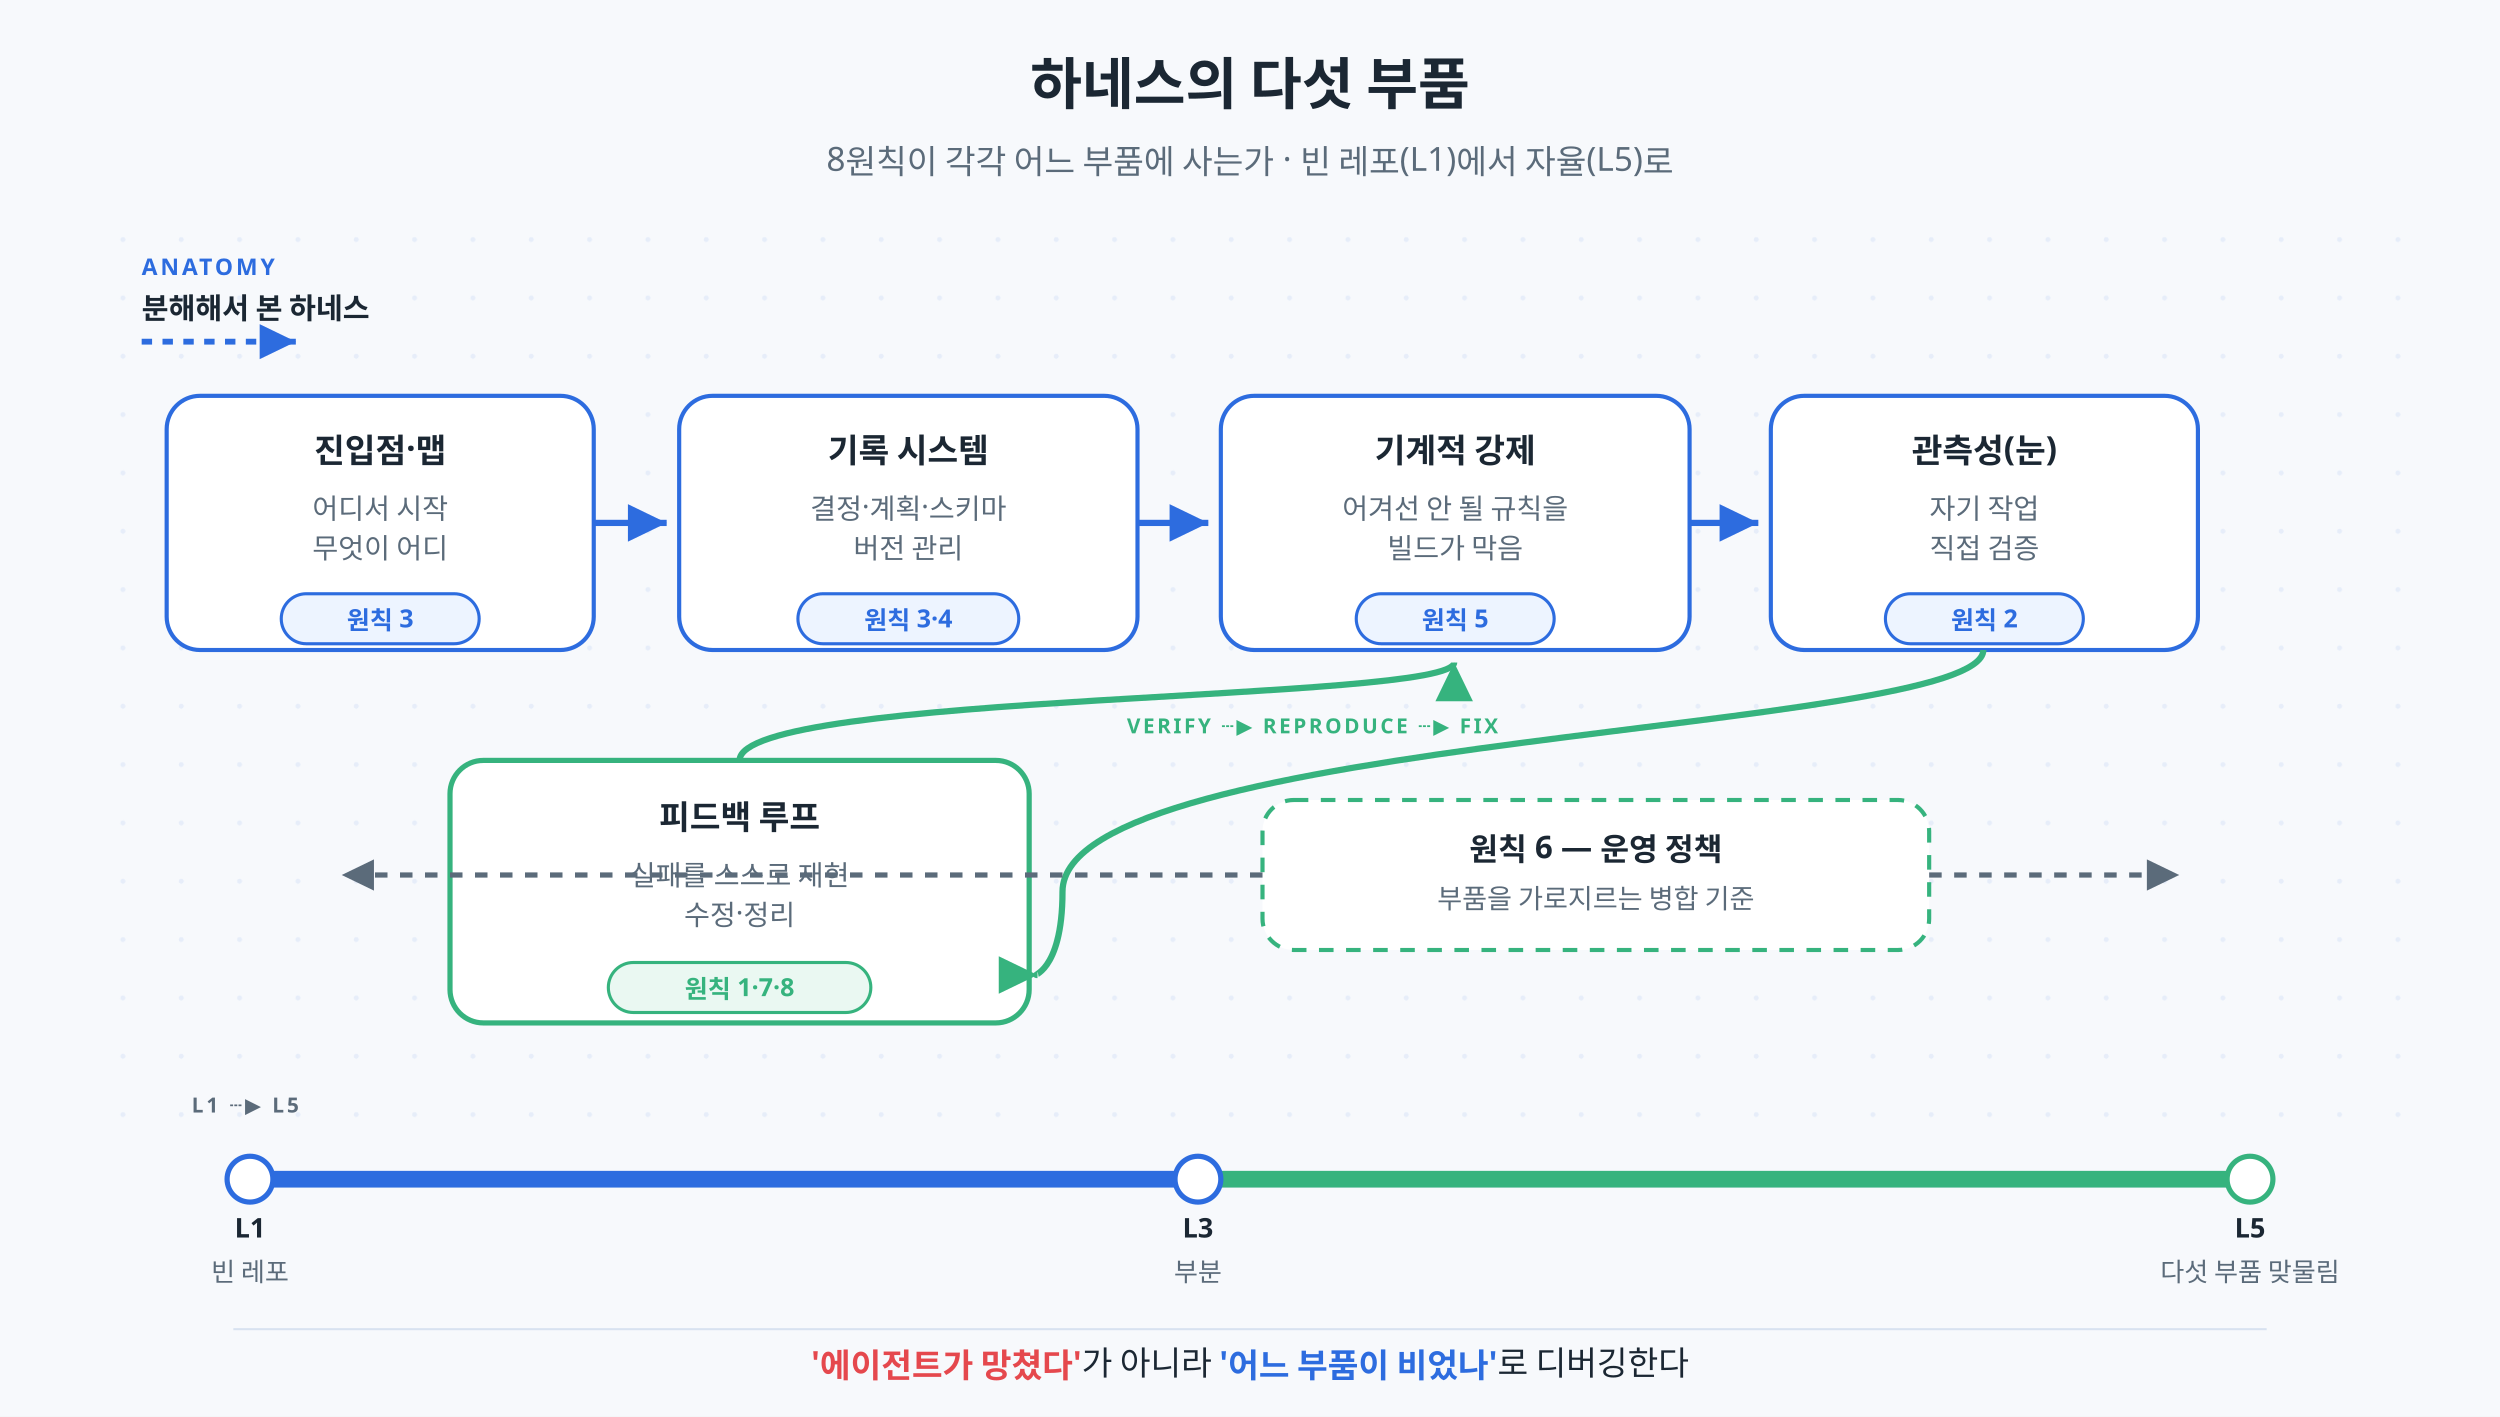
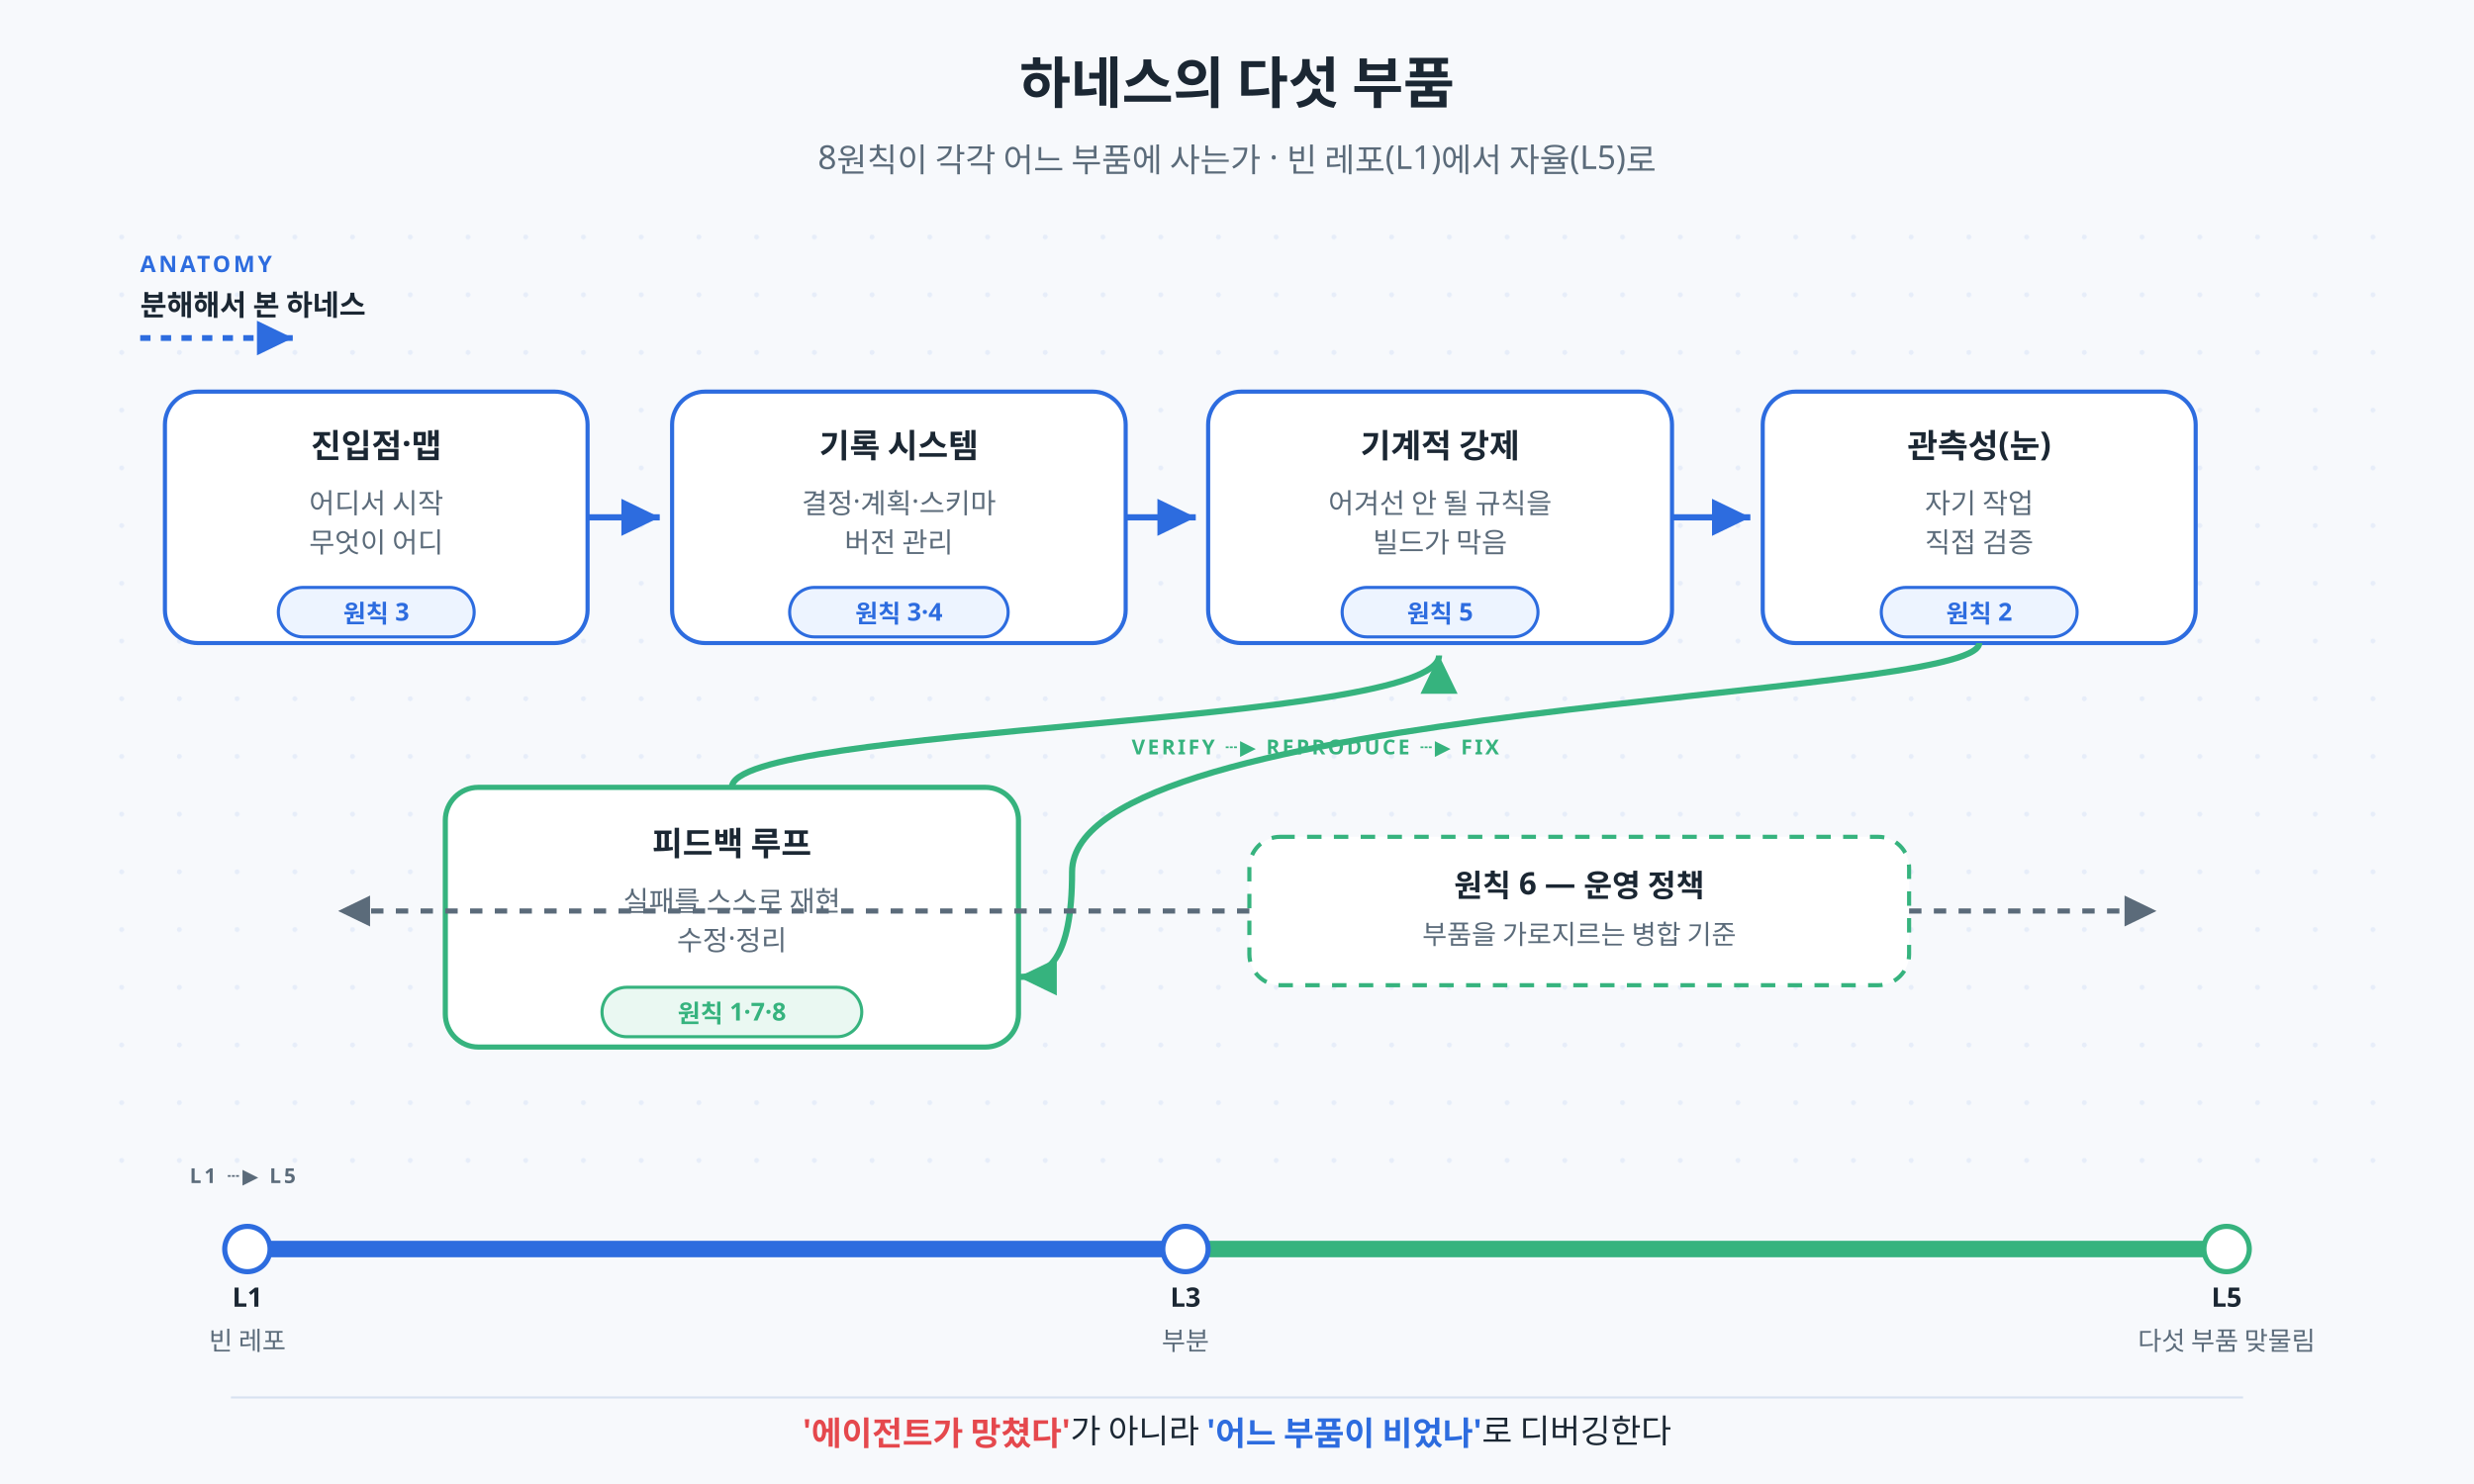
- <svg xmlns="http://www.w3.org/2000/svg" viewBox="0 0 1200 680" font-family="Apple SD Gothic Neo, sans-serif">
+ <svg xmlns="http://www.w3.org/2000/svg" viewBox="0 0 1200 720" font-family="Apple SD Gothic Neo, sans-serif">
  <defs>
    <marker id="arrow-blue" markerWidth="8" markerHeight="8" refX="6.2" refY="3" orient="auto" markerUnits="strokeWidth">
      <path d="M0,0 L6.2,3 L0,6 Z" fill="#2D6CDF" />
    </marker>
    <marker id="arrow-green" markerWidth="8" markerHeight="8" refX="6.2" refY="3" orient="auto" markerUnits="strokeWidth">
      <path d="M0,0 L6.2,3 L0,6 Z" fill="#36B37E" />
    </marker>
    <marker id="arrow-gray" markerWidth="8" markerHeight="8" refX="6.2" refY="3" orient="auto" markerUnits="strokeWidth">
      <path d="M0,0 L6.2,3 L0,6 Z" fill="#5B6B7A" />
    </marker>
    <pattern id="dot-field" x="0" y="0" width="28" height="28" patternUnits="userSpaceOnUse">
      <circle cx="3" cy="3" r="1.2" fill="#2D6CDF" opacity="0.12" />
    </pattern>
  </defs>
-   <rect x="0" y="0" width="1200" height="680" fill="#F7F9FC" />
-   <rect x="42" y="108" width="1116" height="440" fill="url(#dot-field)" opacity="0.7" />
+   <rect x="0" y="0" width="1200" height="720" fill="#F7F9FC" />
+   <rect x="42" y="108" width="1116" height="478" fill="url(#dot-field)" opacity="0.7" />
  <text x="600" y="50" text-anchor="middle" font-size="27" font-weight="700" fill="#1B2733">하네스의 다섯 부품</text>
  <text x="600" y="82" text-anchor="middle" font-size="16" fill="#5B6B7A">8원칙이 각각 어느 부품에 사는가 · 빈 레포(L1)에서 자율(L5)로</text>
  <text x="68" y="132" font-size="11" font-weight="700" letter-spacing="1.4" fill="#2D6CDF">ANATOMY</text>
  <text x="68" y="153" font-size="14" font-weight="700" fill="#1B2733">분해해서 본 하네스</text>
  <line x1="68" y1="164" x2="142" y2="164" stroke="#2D6CDF" stroke-width="2.8" stroke-dasharray="5 5" marker-end="url(#arrow-blue)" />
  <rect x="80" y="190" width="205" height="122" rx="16" fill="#FFFFFF" stroke="#2D6CDF" stroke-width="2" />
  <text x="182.5" y="222" text-anchor="middle" font-size="16" font-weight="700" fill="#1B2733">진입점·맵</text>
  <text x="182.5" y="249" text-anchor="middle" font-size="13.5" fill="#5B6B7A">어디서 시작</text>
  <text x="182.5" y="268" text-anchor="middle" font-size="13.5" fill="#5B6B7A">무엇이 어디</text>
  <rect x="135" y="285" width="95" height="24" rx="12" fill="#EDF4FF" stroke="#2D6CDF" stroke-width="1.5" />
  <text x="182.5" y="302" text-anchor="middle" font-size="12" font-weight="700" fill="#2D6CDF">원칙 3</text>
  <rect x="326" y="190" width="220" height="122" rx="16" fill="#FFFFFF" stroke="#2D6CDF" stroke-width="2" />
  <text x="436" y="222" text-anchor="middle" font-size="16" font-weight="700" fill="#1B2733">기록 시스템</text>
  <text x="436" y="249" text-anchor="middle" font-size="13.5" fill="#5B6B7A">결정·계획·스키마</text>
  <text x="436" y="268" text-anchor="middle" font-size="13.5" fill="#5B6B7A">버전 관리</text>
  <rect x="383" y="285" width="106" height="24" rx="12" fill="#EDF4FF" stroke="#2D6CDF" stroke-width="1.5" />
  <text x="436" y="302" text-anchor="middle" font-size="12" font-weight="700" fill="#2D6CDF">원칙 3·4</text>
  <rect x="586" y="190" width="225" height="122" rx="16" fill="#FFFFFF" stroke="#2D6CDF" stroke-width="2" />
  <text x="698.5" y="222" text-anchor="middle" font-size="16" font-weight="700" fill="#1B2733">기계적 강제</text>
  <text x="698.5" y="249" text-anchor="middle" font-size="13.5" fill="#5B6B7A">어겨선 안 될 규칙을</text>
  <text x="698.5" y="268" text-anchor="middle" font-size="13.5" fill="#5B6B7A">빌드가 막음</text>
  <rect x="651" y="285" width="95" height="24" rx="12" fill="#EDF4FF" stroke="#2D6CDF" stroke-width="1.5" />
  <text x="698.5" y="302" text-anchor="middle" font-size="12" font-weight="700" fill="#2D6CDF">원칙 5</text>
-   <rect x="850" y="190" width="205" height="122" rx="16" fill="#FFFFFF" stroke="#2D6CDF" stroke-width="2" />
-   <text x="952.5" y="222" text-anchor="middle" font-size="16" font-weight="700" fill="#1B2733">관측성(눈)</text>
-   <text x="952.5" y="249" text-anchor="middle" font-size="13.5" fill="#5B6B7A">자기 작업</text>
-   <text x="952.5" y="268" text-anchor="middle" font-size="13.5" fill="#5B6B7A">직접 검증</text>
-   <rect x="905" y="285" width="95" height="24" rx="12" fill="#EDF4FF" stroke="#2D6CDF" stroke-width="1.5" />
-   <text x="952.5" y="302" text-anchor="middle" font-size="12" font-weight="700" fill="#2D6CDF">원칙 2</text>
+   <rect x="855" y="190" width="210" height="122" rx="16" fill="#FFFFFF" stroke="#2D6CDF" stroke-width="2" />
+   <text x="960" y="222" text-anchor="middle" font-size="16" font-weight="700" fill="#1B2733">관측성(눈)</text>
+   <text x="960" y="249" text-anchor="middle" font-size="13.5" fill="#5B6B7A">자기 작업</text>
+   <text x="960" y="268" text-anchor="middle" font-size="13.5" fill="#5B6B7A">직접 검증</text>
+   <rect x="912.5" y="285" width="95" height="24" rx="12" fill="#EDF4FF" stroke="#2D6CDF" stroke-width="1.5" />
+   <text x="960" y="302" text-anchor="middle" font-size="12" font-weight="700" fill="#2D6CDF">원칙 2</text>
  <line x1="285" y1="251" x2="320" y2="251" stroke="#2D6CDF" stroke-width="3" marker-end="url(#arrow-blue)" />
  <line x1="546" y1="251" x2="580" y2="251" stroke="#2D6CDF" stroke-width="3" marker-end="url(#arrow-blue)" />
-   <line x1="811" y1="251" x2="844" y2="251" stroke="#2D6CDF" stroke-width="3" marker-end="url(#arrow-blue)" />
-   <rect x="216" y="365" width="278" height="126" rx="16" fill="#FFFFFF" stroke="#36B37E" stroke-width="2.5" />
-   <text x="355" y="398" text-anchor="middle" font-size="16" font-weight="700" fill="#1B2733">피드백 루프</text>
-   <text x="355" y="425" text-anchor="middle" font-size="13.5" fill="#5B6B7A">실패를 스스로 재현</text>
-   <text x="355" y="444" text-anchor="middle" font-size="13.5" fill="#5B6B7A">수정·정리</text>
-   <rect x="292" y="462" width="126" height="24" rx="12" fill="#EAF8F2" stroke="#36B37E" stroke-width="1.5" />
-   <text x="355" y="479" text-anchor="middle" font-size="12" font-weight="700" fill="#36B37E">원칙 1·7·8</text>
-   <path d="M 952 312 C 952 352, 510 352, 510 428 C 510 468, 494 468, 498 468" fill="none" stroke="#36B37E" stroke-width="3" marker-end="url(#arrow-green)" />
-   <path d="M 355 365 C 355 332, 698 337, 698 318" fill="none" stroke="#36B37E" stroke-width="3" marker-end="url(#arrow-green)" />
-   <text x="630" y="352" text-anchor="middle" font-size="10" font-weight="700" letter-spacing="1.2" fill="#36B37E">VERIFY ┄▶ REPRODUCE ┄▶ FIX</text>
-   <rect x="606" y="384" width="320" height="72" rx="15" fill="#FFFFFF" stroke="#36B37E" stroke-width="2" stroke-dasharray="7 6" />
-   <text x="766" y="413" text-anchor="middle" font-size="15" font-weight="700" fill="#1B2733">원칙 6 — 운영 정책</text>
-   <text x="766" y="436" text-anchor="middle" font-size="13" fill="#5B6B7A">부품을 가로지르는 병합 기준</text>
-   <line x1="606" y1="420" x2="164" y2="420" stroke="#5B6B7A" stroke-width="2.5" stroke-dasharray="6 6" marker-end="url(#arrow-gray)" />
-   <line x1="926" y1="420" x2="1046" y2="420" stroke="#5B6B7A" stroke-width="2.5" stroke-dasharray="6 6" marker-end="url(#arrow-gray)" />
-   <text x="92" y="534" font-size="10" font-weight="700" letter-spacing="1.4" fill="#5B6B7A">L1 ┄▶ L5</text>
-   <line x1="120" y1="566" x2="1080" y2="566" stroke="#D8E2F0" stroke-width="8" stroke-linecap="round" />
-   <line x1="120" y1="566" x2="575" y2="566" stroke="#2D6CDF" stroke-width="8" stroke-linecap="round" />
-   <line x1="575" y1="566" x2="1080" y2="566" stroke="#36B37E" stroke-width="8" stroke-linecap="round" />
-   <circle cx="120" cy="566" r="11" fill="#FFFFFF" stroke="#2D6CDF" stroke-width="2.5" />
-   <circle cx="575" cy="566" r="11" fill="#FFFFFF" stroke="#2D6CDF" stroke-width="2.5" />
-   <circle cx="1080" cy="566" r="11" fill="#FFFFFF" stroke="#36B37E" stroke-width="2.5" />
-   <text x="120" y="594" text-anchor="middle" font-size="13" font-weight="700" fill="#1B2733">L1</text>
-   <text x="120" y="615" text-anchor="middle" font-size="12.5" fill="#5B6B7A">빈 레포</text>
-   <text x="575" y="594" text-anchor="middle" font-size="13" font-weight="700" fill="#1B2733">L3</text>
-   <text x="575" y="615" text-anchor="middle" font-size="12.5" fill="#5B6B7A">부분</text>
-   <text x="1080" y="594" text-anchor="middle" font-size="13" font-weight="700" fill="#1B2733">L5</text>
-   <text x="1080" y="615" text-anchor="middle" font-size="12.5" fill="#5B6B7A">다섯 부품 맞물림</text>
-   <line x1="112" y1="638" x2="1088" y2="638" stroke="#D8E2F0" stroke-width="1" />
-   <text x="600" y="660" text-anchor="middle" font-size="16" fill="#1B2733">
+   <line x1="811" y1="251" x2="849" y2="251" stroke="#2D6CDF" stroke-width="3" marker-end="url(#arrow-blue)" />
+   <rect x="216" y="382" width="278" height="126" rx="16" fill="#FFFFFF" stroke="#36B37E" stroke-width="2.5" />
+   <text x="355" y="415" text-anchor="middle" font-size="16" font-weight="700" fill="#1B2733">피드백 루프</text>
+   <text x="355" y="442" text-anchor="middle" font-size="13.5" fill="#5B6B7A">실패를 스스로 재현</text>
+   <text x="355" y="461" text-anchor="middle" font-size="13.5" fill="#5B6B7A">수정·정리</text>
+   <rect x="292" y="479" width="126" height="24" rx="12" fill="#EAF8F2" stroke="#36B37E" stroke-width="1.5" />
+   <text x="355" y="496" text-anchor="middle" font-size="12" font-weight="700" fill="#36B37E">원칙 1·7·8</text>
+   <path d="M 960 312 C 960 340, 520 340, 520 423 C 520 466, 508 474, 494 474" fill="none" stroke="#36B37E" stroke-width="3" marker-end="url(#arrow-green)" />
+   <path d="M 355 382 C 355 352, 698 352, 698 318" fill="none" stroke="#36B37E" stroke-width="3" marker-end="url(#arrow-green)" />
+   <text x="638" y="366" text-anchor="middle" font-size="10" font-weight="700" letter-spacing="1.2" fill="#36B37E">VERIFY ┄▶ REPRODUCE ┄▶ FIX</text>
+   <rect x="606" y="406" width="320" height="72" rx="15" fill="#FFFFFF" stroke="#36B37E" stroke-width="2" stroke-dasharray="7 6" />
+   <text x="766" y="435" text-anchor="middle" font-size="15" font-weight="700" fill="#1B2733">원칙 6 — 운영 정책</text>
+   <text x="766" y="458" text-anchor="middle" font-size="13" fill="#5B6B7A">부품을 가로지르는 병합 기준</text>
+   <line x1="606" y1="442" x2="164" y2="442" stroke="#5B6B7A" stroke-width="2.5" stroke-dasharray="6 6" marker-end="url(#arrow-gray)" />
+   <line x1="926" y1="442" x2="1046" y2="442" stroke="#5B6B7A" stroke-width="2.5" stroke-dasharray="6 6" marker-end="url(#arrow-gray)" />
+   <text x="92" y="574" font-size="10" font-weight="700" letter-spacing="1.4" fill="#5B6B7A">L1 ┄▶ L5</text>
+   <line x1="120" y1="606" x2="1080" y2="606" stroke="#D8E2F0" stroke-width="8" stroke-linecap="round" />
+   <line x1="120" y1="606" x2="575" y2="606" stroke="#2D6CDF" stroke-width="8" stroke-linecap="round" />
+   <line x1="575" y1="606" x2="1080" y2="606" stroke="#36B37E" stroke-width="8" stroke-linecap="round" />
+   <circle cx="120" cy="606" r="11" fill="#FFFFFF" stroke="#2D6CDF" stroke-width="2.5" />
+   <circle cx="575" cy="606" r="11" fill="#FFFFFF" stroke="#2D6CDF" stroke-width="2.5" />
+   <circle cx="1080" cy="606" r="11" fill="#FFFFFF" stroke="#36B37E" stroke-width="2.5" />
+   <text x="120" y="634" text-anchor="middle" font-size="13" font-weight="700" fill="#1B2733">L1</text>
+   <text x="120" y="655" text-anchor="middle" font-size="12.5" fill="#5B6B7A">빈 레포</text>
+   <text x="575" y="634" text-anchor="middle" font-size="13" font-weight="700" fill="#1B2733">L3</text>
+   <text x="575" y="655" text-anchor="middle" font-size="12.5" fill="#5B6B7A">부분</text>
+   <text x="1080" y="634" text-anchor="middle" font-size="13" font-weight="700" fill="#1B2733">L5</text>
+   <text x="1080" y="655" text-anchor="middle" font-size="12.5" fill="#5B6B7A">다섯 부품 맞물림</text>
+   <line x1="112" y1="678" x2="1088" y2="678" stroke="#D8E2F0" stroke-width="1" />
+   <text x="600" y="700" text-anchor="middle" font-size="16" fill="#1B2733">
    <tspan font-weight="700" fill="#E5484D">'에이전트가 망쳤다'</tspan>가 아니라 <tspan font-weight="700" fill="#2D6CDF">'어느 부품이 비었나'</tspan>로 디버깅한다</text>
</svg>
